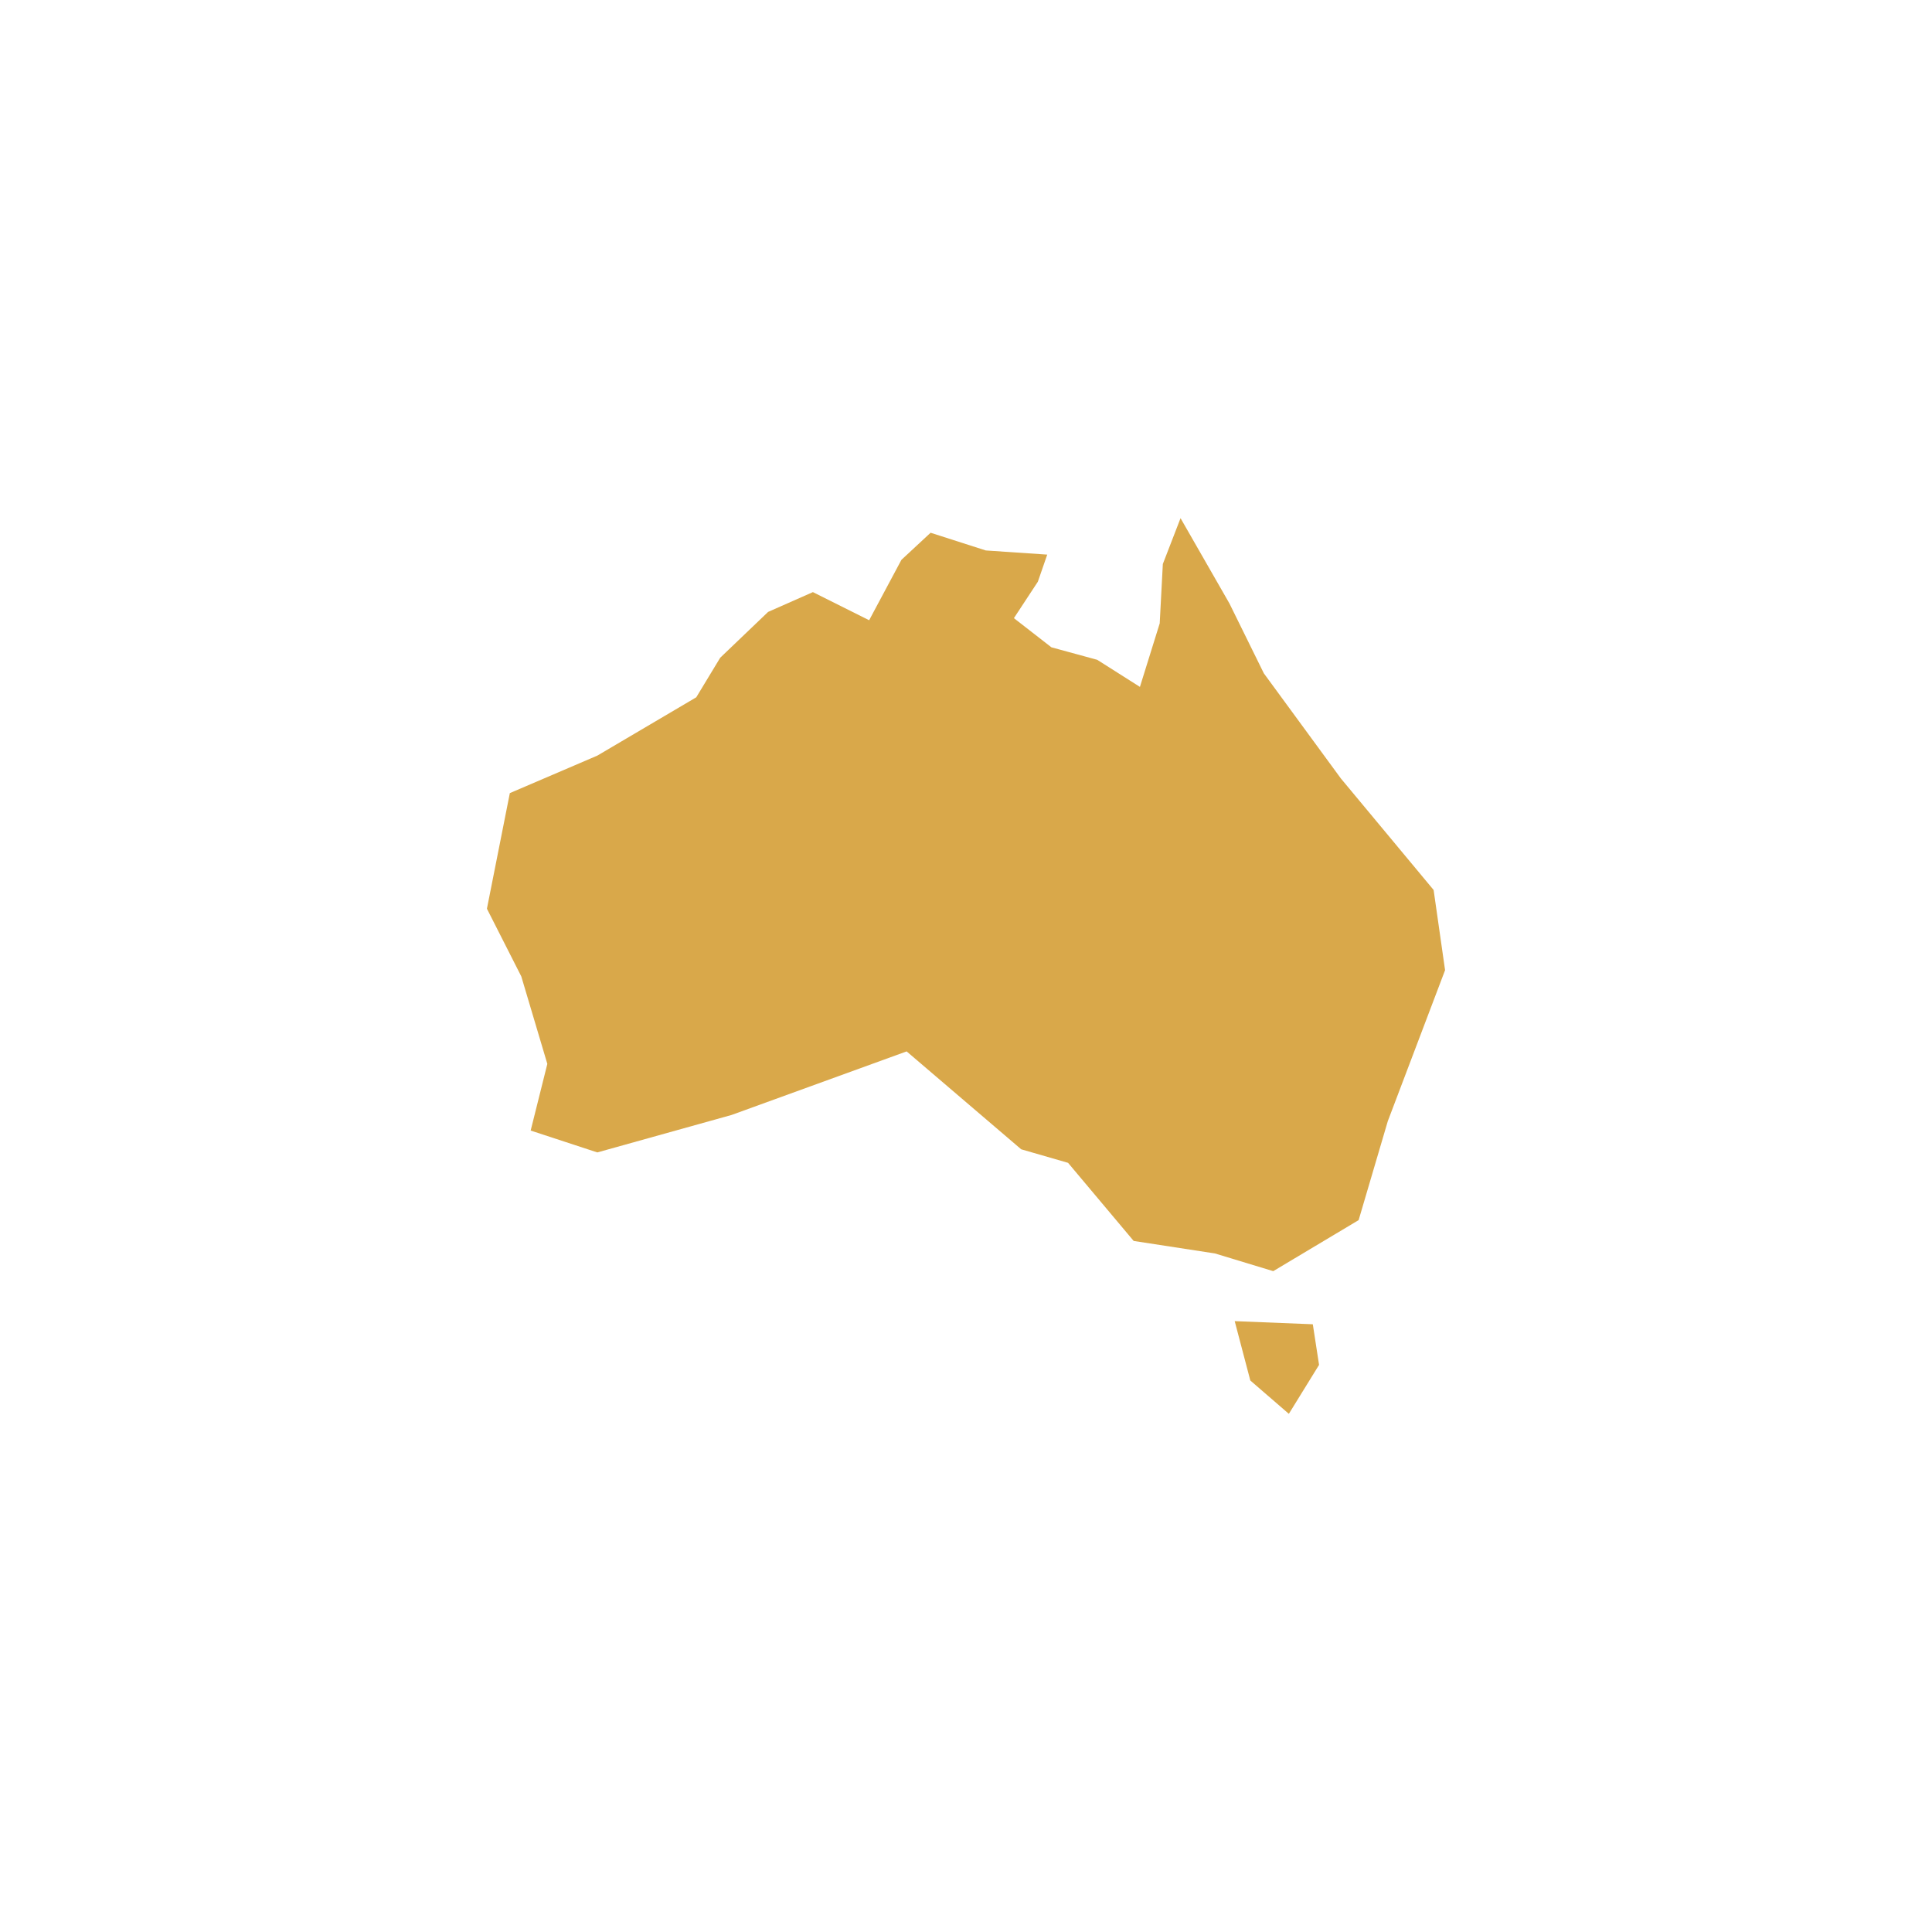
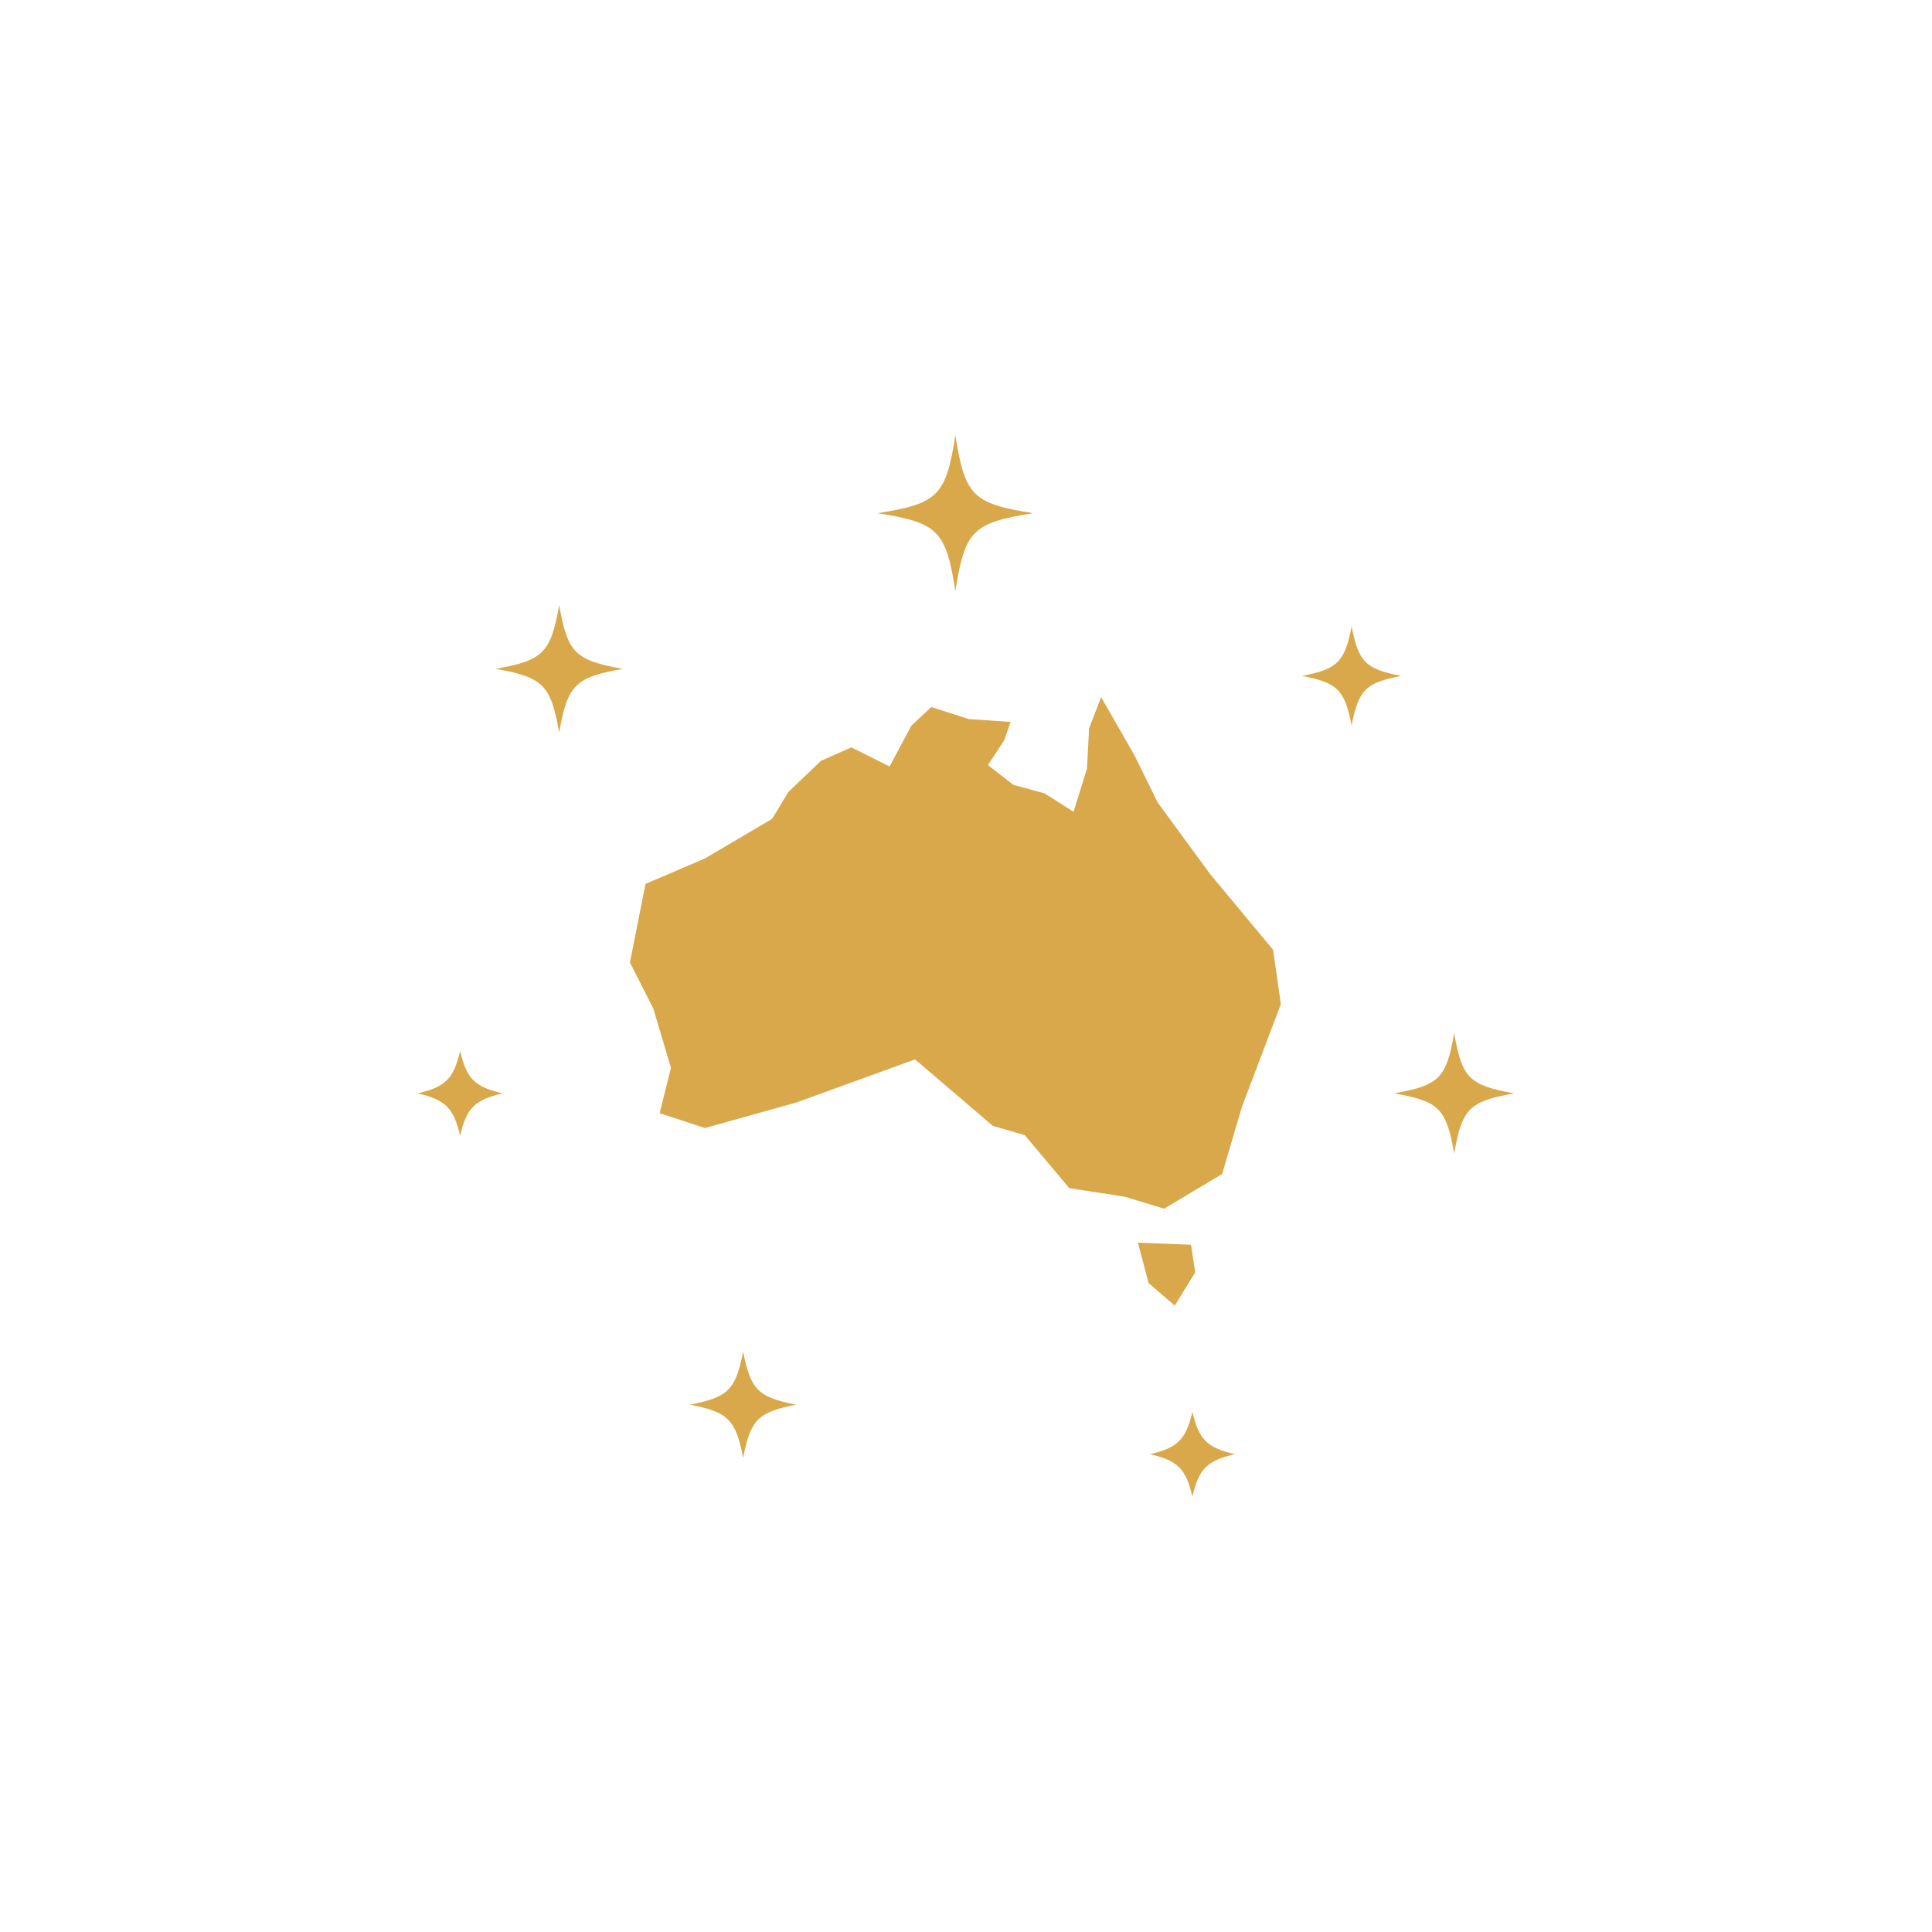
<svg xmlns="http://www.w3.org/2000/svg" width="1024" height="1024" viewBox="0 0 1024 1024">
-   <g transform="translate(512 512) scale(.8) translate(-512 -512)">
-     <g fill="#D9A84A" transform="translate(-95.2 -40.0) scale(6.9) translate(0 14)">
-       <path d="M108.6 23.0L113.3 31.2L116.6 37.9L124.0 48.0L132.9 58.7L134.0 66.4L128.5 80.9L125.7 90.4L117.5 95.3L111.9 93.6L104.1 92.4L97.8 84.9L93.3 83.6L82.3 74.2L65.5 80.3L52.6 83.9L46.2 81.8L47.8 75.4L45.3 67.0L42.0 60.5L44.2 49.4L52.6 45.8L62.1 40.2L64.4 36.4L69.0 32.0L73.3 30.1L78.7 32.8L81.8 27.0L84.6 24.4L89.9 26.1L95.8 26.5L94.9 29.1L92.6 32.6L96.2 35.4L100.6 36.6L104.7 39.2L106.6 33.1L106.9 27.4Z" />
-       <path d="M113.8 100.1L121.3 100.4L121.9 104.3L119.0 109.0L115.3 105.8Z" />
+   <g transform="translate(512 512) scale(.75) translate(-512 -512)">
+     <g transform="translate(64.5 137.0) scale(5.000)">
+       <g fill="#D9A84A" transform="translate(0 14)">
+         <path d="M108.6 23.0L113.3 31.2L116.6 37.9L124.0 48.0L132.9 58.7L134.0 66.4L128.5 80.9L125.7 90.4L117.5 95.3L111.9 93.6L104.1 92.4L97.8 84.9L93.3 83.6L82.3 74.2L65.5 80.3L52.6 83.9L46.2 81.8L47.8 75.4L45.3 67.0L42.0 60.5L44.2 49.4L52.6 45.8L62.1 40.2L64.4 36.4L69.0 32.0L73.3 30.1L78.7 32.8L81.8 27.0L84.6 24.4L89.9 26.1L95.8 26.5L94.9 29.1L92.6 32.6L96.2 35.4L100.6 36.6L104.7 39.2L106.6 33.1L106.9 27.4Z" />
+         <path d="M113.8 100.1L121.3 100.4L121.9 104.3L119.0 109.0L115.3 105.8Z" />
+       </g>
+       <g fill="#D9A84A">
+         <path d="M99.00 11.00C90.45 9.65 89.35 8.55 88.00 0.00C86.65 8.55 85.55 9.65 77.00 11.00C85.55 12.35 86.65 13.45 88.00 22.00C89.35 13.45 90.45 12.35 99.00 11.00Z" />
+         <path d="M151.00 34.00C145.97 33.02 144.98 32.03 144.00 27.00C143.02 32.03 142.03 33.02 137.00 34.00C142.03 34.98 143.02 35.97 144.00 41.00C144.98 35.97 145.97 34.98 151.00 34.00Z" />
+         <path d="M167.00 93.00C160.63 91.88 159.62 90.87 158.50 84.50C157.38 90.87 156.37 91.88 150.00 93.00C156.37 94.12 157.38 95.13 158.50 101.50C159.62 95.13 160.63 94.12 167.00 93.00Z" />
+         <path d="M127.50 144.00C123.57 143.09 122.41 141.93 121.50 138.00C120.59 141.93 119.43 143.09 115.50 144.00C119.43 144.91 120.59 146.07 121.50 150.00C122.41 146.07 123.57 144.91 127.50 144.00Z" />
+         <path d="M65.50 137.00C60.11 135.95 59.05 134.89 58.00 129.50C56.95 134.89 55.89 135.95 50.50 137.00C55.89 138.05 56.95 139.11 58.00 144.50C59.05 139.11 60.11 138.05 65.50 137.00Z" />
+         <path d="M24.00 93.00C20.07 92.09 18.91 90.93 18.00 87.00C17.09 90.93 15.93 92.09 12.00 93.00C15.93 93.91 17.09 95.07 18.00 99.00C18.91 95.07 20.07 93.91 24.00 93.00Z" />
+         <path d="M41.00 33.00C34.26 31.81 33.19 30.74 32.00 24.00C30.81 30.74 29.74 31.81 23.00 33.00C29.74 34.19 30.81 35.26 32.00 42.00C33.19 35.26 34.26 34.19 41.00 33.00Z" />
+       </g>
    </g>
  </g>
</svg>
